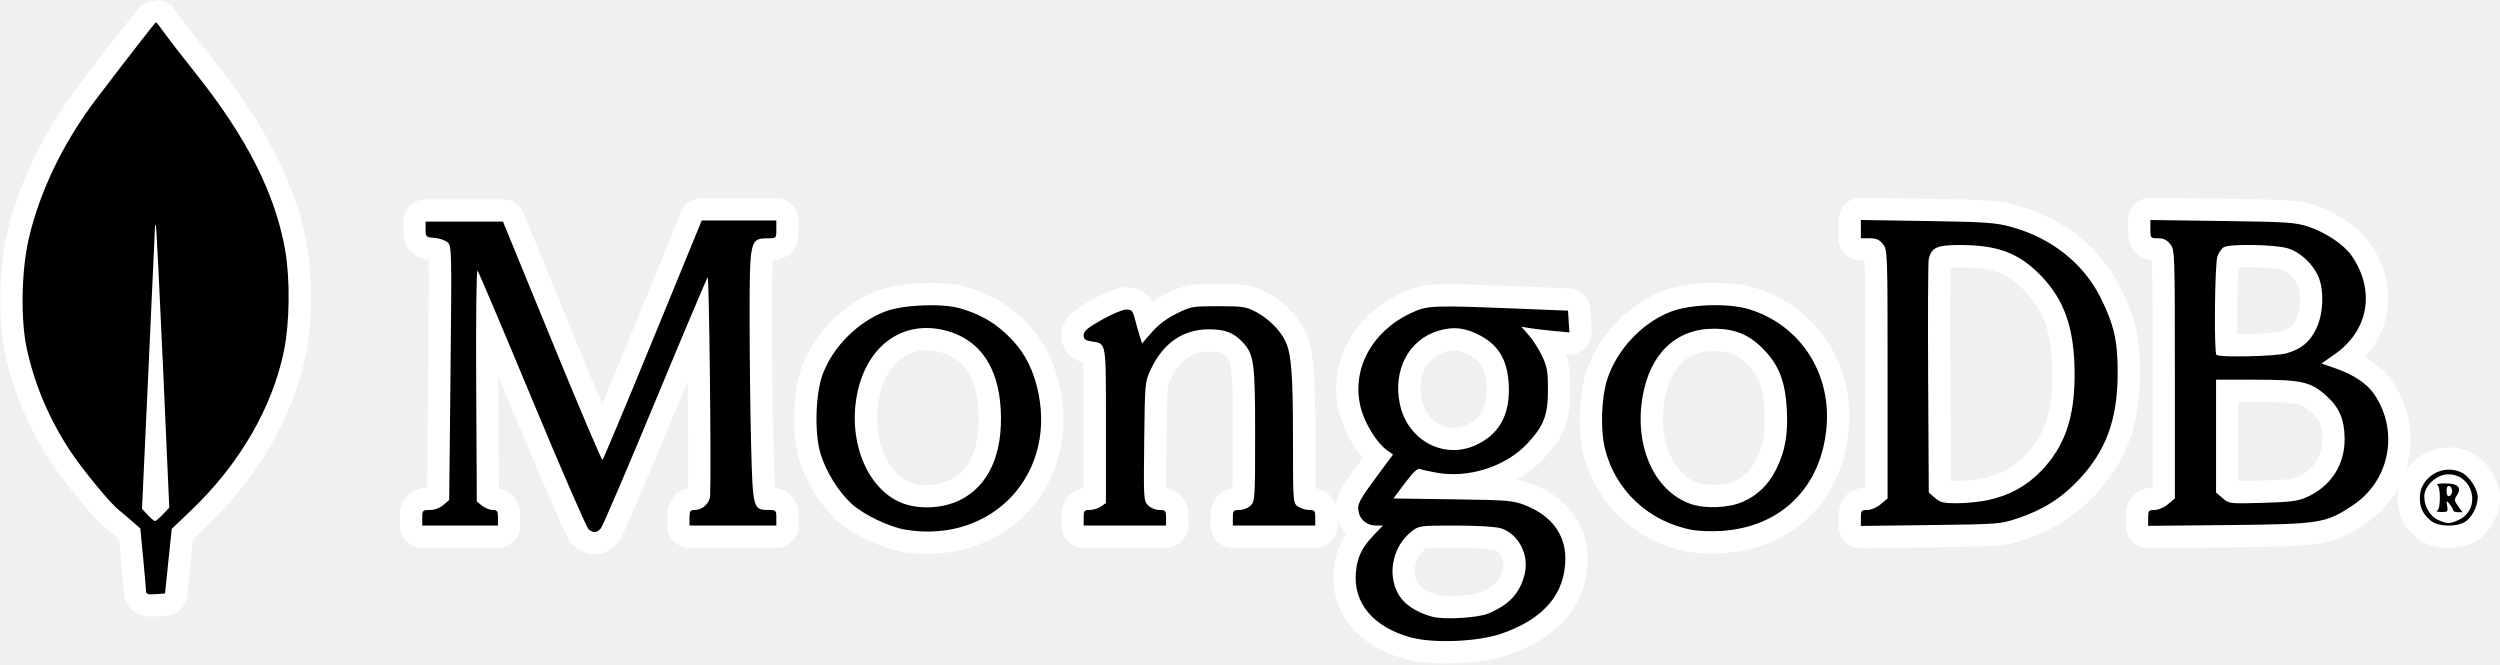
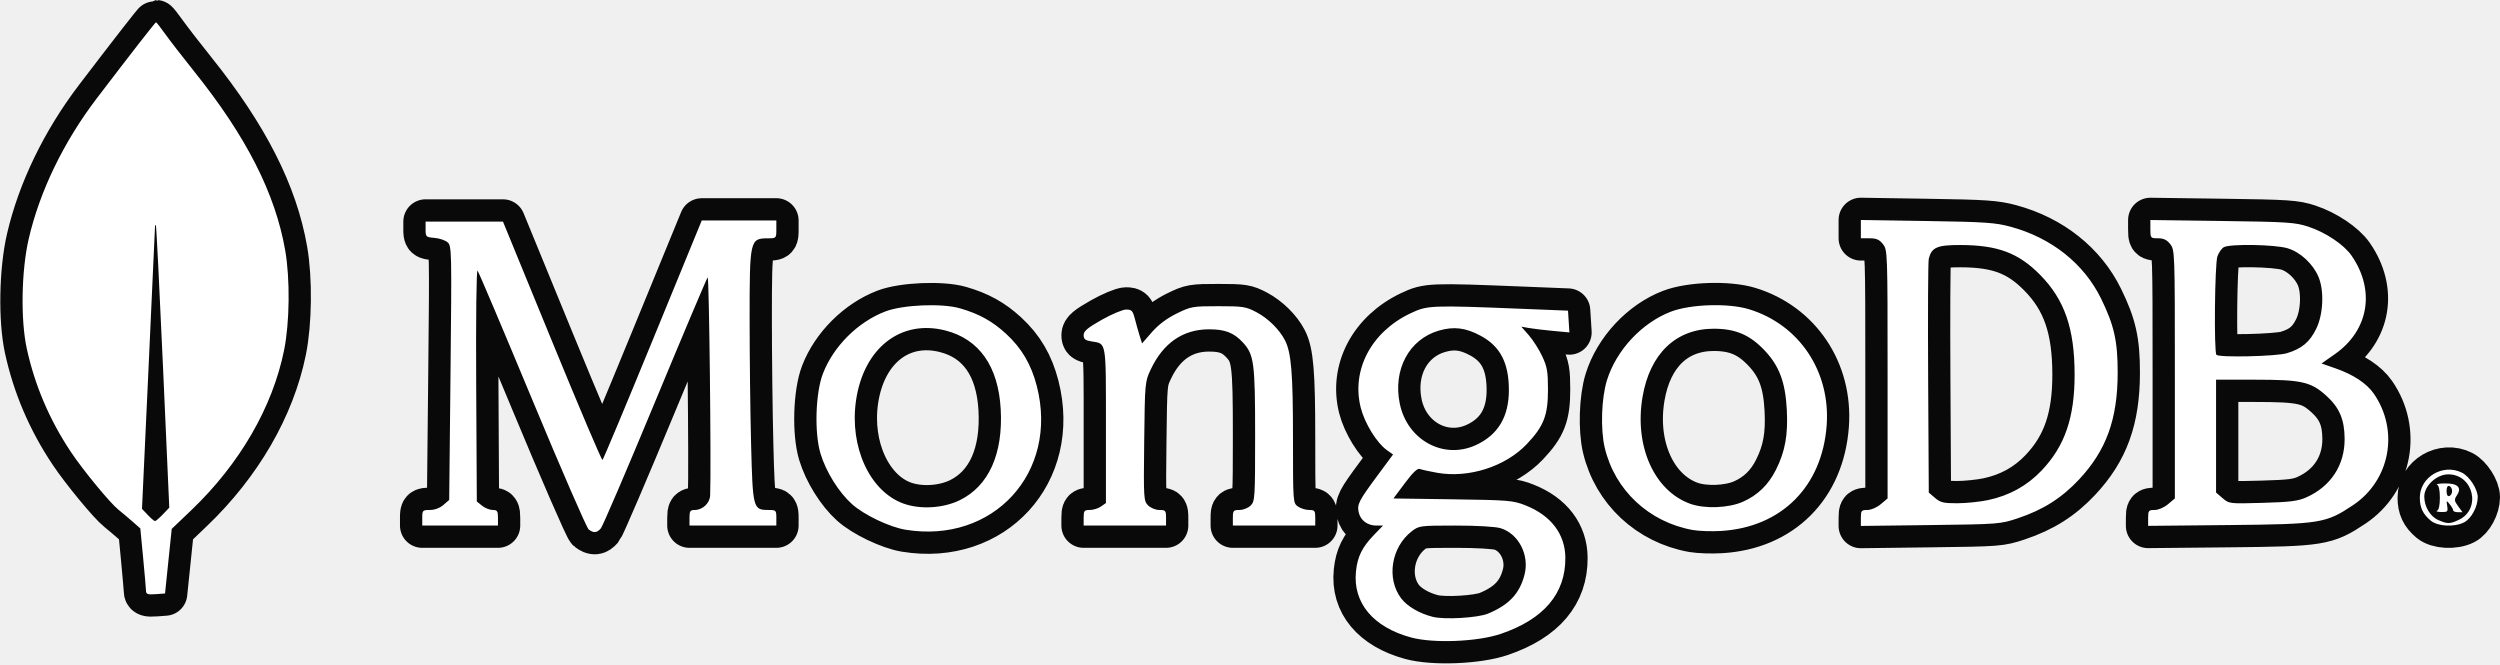
<svg xmlns="http://www.w3.org/2000/svg" id="Layer_1" data-name="Layer 1" viewBox="0 0 1112.61 295.563" version="1.1" width="1112.61" height="295.563">
  <defs id="defs5342">
    <style id="style5340">.cls-1{fill:#10aa50;}.cls-2{fill:#b8c4c2;}.cls-3{fill:#12924f;}.cls-4{fill:#21313c;}</style>
  </defs>
-   <path style="fill:#000000;fill-opacity:1;stroke:#ffffff;stroke-width:19.822;stroke-linecap:round;stroke-linejoin:round;stroke-miterlimit:4;stroke-dasharray:none;stroke-opacity:1;paint-order:stroke fill markers" d="m 627.966,283.699 c -16.878,-4.575 -25.941,-15.449 -24.501,-29.398 0.68,-6.592 2.735,-10.767 7.966,-16.191 l 4.063,-4.212 h -2.959 c -3.958,0 -7.066,-2.333 -7.848,-5.89 -0.785,-3.575 -0.033,-5.04 8.53,-16.614 l 6.751,-9.124 -2.794,-1.989 c -4.451,-3.169 -9.823,-11.899 -11.577,-18.812 -4.261,-16.795 4.677,-33.761 22.146,-42.037 7.565,-3.583 8.879,-3.636 49.776,-1.991 l 20.317,0.817 0.308,4.842 0.308,4.842 -7.245,-0.673 c -3.985,-0.37 -8.802,-0.946 -10.705,-1.28 l -3.46,-0.607 3.36,3.826 c 1.848,2.105 4.52,6.3 5.938,9.323 2.21,4.712 2.578,6.839 2.577,14.912 -9e-4,11.414 -1.862,16.203 -9.387,24.16 -9.487,10.032 -25.87,15.289 -39.917,12.811 -3.408,-0.601 -6.871,-1.368 -7.696,-1.704 -1.049,-0.428 -3.045,1.453 -6.642,6.259 l -5.141,6.87 26.463,0.376 c 24.885,0.354 26.811,0.513 32.292,2.681 11.363,4.493 17.679,12.792 17.761,23.334 0.124,15.927 -9.552,27.337 -28.716,33.864 -10.348,3.524 -29.982,4.313 -39.969,1.606 z m 34.296,-10.625 c 9.384,-3.904 14.126,-8.999 16.254,-17.467 2.185,-8.69 -2.758,-18.159 -10.726,-20.547 -2.278,-0.683 -10.542,-1.162 -20.024,-1.162 -15.657,0 -16.242,0.074 -19.365,2.457 -9.267,7.069 -11.515,21.163 -4.783,29.989 2.686,3.522 8.079,6.669 13.995,8.168 5.274,1.336 20.051,0.474 24.648,-1.438 z m -5.554,-74.936 c 9.962,-4.51 14.868,-12.688 14.813,-24.697 -0.055,-12.032 -3.884,-19.343 -12.579,-24.018 -6.662,-3.582 -11.916,-4.228 -18.592,-2.288 -13.29,3.863 -20.522,17.418 -17.377,32.569 3.353,16.153 19.401,24.922 33.734,18.434 z M 64.98,262.944 c -0.025,-0.985 -0.604,-7.636 -1.288,-14.779 l -1.243,-12.988 -3.695,-3.244 c -2.032,-1.784 -4.735,-4.062 -6.007,-5.063 C 49.106,224.006 37.032,209.355 31.585,201.192 22.054,186.907 15.49,171.533 11.91,155.106 9.124,142.321 9.514,120.391 12.778,106.297 17.705,85.027 28.362,63.047 43.143,43.669 58.887,23.027 69.106,9.911 69.444,9.911 c 0.193,0 2.024,2.341 4.068,5.203 2.045,2.862 7.902,10.428 13.015,16.815 23.117,28.868 35.986,54.183 40.393,79.456 2.227,12.771 2.006,32.164 -0.508,44.557 -5.135,25.317 -19.775,50.565 -41.177,71.016 l -8.813,8.421 -1.487,14.374 -1.487,14.374 -4.212,0.305 c -3.501,0.253 -4.22,0.003 -4.257,-1.487 z m 7.492,-34.017 2.863,-2.988 -2.793,-62.672 c -1.536,-34.47 -2.964,-62.858 -3.173,-63.085 -0.209,-0.227 -0.388,0.219 -0.4,0.991 -0.011,0.772 -1.315,29.279 -2.898,63.347 l -2.878,61.943 2.588,2.725 c 1.423,1.499 2.867,2.726 3.208,2.726 0.341,0 1.908,-1.345 3.483,-2.988 z m 189.524,6.705 c -0.894,-0.681 -12.193,-26.66 -25.108,-57.731 -12.915,-31.071 -23.877,-56.928 -24.358,-57.46 -0.507,-0.561 -0.76,20.831 -0.602,50.882 l 0.274,51.849 2.34,1.894 c 1.287,1.042 3.405,1.894 4.708,1.894 2.045,0 2.368,0.472 2.368,3.469 v 3.469 h -16.849 -16.849 v -3.469 c 0,-3.293 0.173,-3.469 3.414,-3.469 2.114,0 4.396,-0.849 5.996,-2.23 l 2.582,-2.23 0.587,-56.492 c 0.567,-54.569 0.523,-56.549 -1.288,-58.154 -1.031,-0.914 -3.659,-1.806 -5.839,-1.982 -3.809,-0.308 -3.964,-0.457 -3.964,-3.79 v -3.469 h 17.217 17.216 l 21.827,53.241 c 12.005,29.283 22.111,53.066 22.459,52.851 0.347,-0.215 10.429,-24.283 22.404,-53.484 l 21.773,-53.094 16.601,-0.005 16.601,-0.005 v 3.964 c 0,3.918 -0.044,3.965 -3.717,3.98 -8.044,0.033 -8.177,0.615 -8.177,35.934 0,16.573 0.296,41.651 0.659,55.729 0.738,28.681 0.885,29.235 7.766,29.235 3.304,0 3.469,0.165 3.469,3.469 v 3.469 h -19.326 -19.326 v -3.469 c 0,-2.996 0.322,-3.469 2.368,-3.469 3.481,0 6.687,-3.035 6.827,-6.464 0.515,-12.576 -0.453,-97.794 -1.102,-97.056 -0.455,0.518 -11,25.471 -23.434,55.452 -12.434,29.981 -23.28,55.291 -24.104,56.245 -1.771,2.052 -3.196,2.183 -5.41,0.496 z m 140.991,0.113 c -7.136,-1.17 -18.494,-6.605 -23.834,-11.405 -5.875,-5.281 -11.522,-14.345 -13.981,-22.44 -2.794,-9.198 -2.263,-27 1.062,-35.62 4.691,-12.159 15.499,-22.94 27.715,-27.645 7.869,-3.03 25.244,-3.76 33.36,-1.4 8.442,2.454 14.327,5.707 20.387,11.269 6.972,6.4 11.278,13.721 13.748,23.379 9.815,38.377 -19.377,70.269 -58.456,63.862 z m 24.137,-13.131 c 12.919,-6.321 19.35,-20.613 18.235,-40.526 -1.068,-19.062 -9.558,-31.153 -24.578,-35.001 -19.909,-5.1 -36.411,7.798 -39.81,31.115 -3.018,20.706 6.141,40.568 21.182,45.933 7.503,2.676 17.654,2.058 24.971,-1.522 z m 326.242,13.261 c -19.52,-3.505 -34.731,-17.732 -39.197,-36.661 -1.932,-8.191 -1.474,-22.036 0.992,-29.976 4.155,-13.377 15.492,-25.546 28.44,-30.527 8.724,-3.356 25.547,-3.892 34.721,-1.106 22.393,6.802 36.386,27.692 34.626,51.693 -1.998,27.244 -20.143,45.385 -47.014,47.001 -4.202,0.253 -9.858,0.062 -12.568,-0.425 z m 22.322,-12.575 c 6.565,-2.911 11.349,-7.554 14.706,-14.271 4.081,-8.168 5.4,-15.471 4.815,-26.663 -0.641,-12.249 -3.354,-19.508 -9.862,-26.39 -6.571,-6.948 -12.92,-9.668 -22.593,-9.682 -16.878,-0.023 -28.511,11.122 -31.768,30.438 -3.686,21.854 5.226,41.751 21.271,47.488 6.466,2.312 17.081,1.895 23.432,-0.921 z m -293.414,7.129 c 0,-3.132 0.267,-3.469 2.753,-3.469 1.514,0 3.744,-0.694 4.955,-1.543 l 2.203,-1.543 v -34.511 c 0,-38.029 0.288,-36.331 -6.354,-37.409 -2.864,-0.465 -3.557,-1.014 -3.557,-2.82 0,-1.771 1.694,-3.202 8.058,-6.808 4.432,-2.511 9.321,-4.566 10.864,-4.566 2.47,0 2.935,0.504 3.89,4.212 0.597,2.317 1.556,5.708 2.131,7.537 l 1.046,3.325 4.388,-5.017 c 2.896,-3.311 6.643,-6.126 11.018,-8.28 6.383,-3.142 7.073,-3.264 18.543,-3.264 11.015,0 12.295,0.201 16.959,2.662 5.182,2.734 10.191,7.665 12.684,12.486 2.824,5.46 3.58,14.639 3.58,43.453 0,28.843 0.012,29.007 2.203,30.542 1.211,0.849 3.441,1.543 4.955,1.543 2.485,0 2.753,0.337 2.753,3.469 v 3.469 h -18.335 -18.335 v -3.469 c 0,-3.194 0.236,-3.469 2.973,-3.469 1.652,0 3.854,-0.881 4.955,-1.982 1.894,-1.894 1.982,-3.304 1.982,-31.538 0,-32.067 -0.482,-35.667 -5.502,-41.081 -3.98,-4.293 -7.879,-5.801 -14.997,-5.801 -11.603,0 -20.434,6.09 -25.982,17.918 -2.545,5.426 -2.582,5.833 -2.884,31.949 -0.297,25.597 -0.24,26.519 1.734,28.494 1.153,1.153 3.334,2.041 5.014,2.041 2.737,0 2.973,0.275 2.973,3.469 v 3.469 h -18.335 -18.335 z m 345.891,0.085 c 0,-3.267 0.234,-3.554 2.897,-3.554 1.671,0 4.188,-1.086 5.947,-2.566 l 3.049,-2.566 V 166.549 c 0,-54.424 -0.032,-55.32 -2.054,-57.891 -1.596,-2.029 -2.922,-2.611 -5.947,-2.611 h -3.892 v -4.072 -4.072 l 29.485,0.462 c 26.002,0.407 30.398,0.709 37.216,2.557 18.125,4.912 32.566,16.389 40.19,31.941 5.852,11.937 7.425,18.983 7.401,33.144 -0.036,20.572 -5.052,34.404 -17.183,47.38 -7.713,8.25 -16.034,13.523 -27.236,17.258 -7.784,2.596 -8.494,2.651 -38.9,3.033 l -30.972,0.389 v -3.554 z m 56.613,-7.953 c 9.458,-2.005 17.329,-6.35 23.798,-13.139 10.381,-10.894 14.745,-23.596 14.717,-42.829 -0.031,-20.42 -4.471,-33.23 -15.345,-44.264 -9.628,-9.771 -18.889,-13.243 -35.432,-13.284 -10.429,-0.026 -12.873,1.037 -14.134,6.145 -0.306,1.24 -0.429,25.151 -0.273,53.135 l 0.283,50.88 2.781,2.391 c 2.388,2.053 3.789,2.389 9.911,2.374 3.922,-0.01 10.084,-0.643 13.693,-1.408 z m 71.238,7.934 c 0,-3.247 0.236,-3.535 2.897,-3.535 1.671,0 4.188,-1.086 5.947,-2.566 l 3.049,-2.566 V 166.549 c 0,-54.424 -0.032,-55.32 -2.054,-57.891 -1.505,-1.914 -2.962,-2.611 -5.451,-2.611 -3.316,0 -3.397,-0.096 -3.397,-4.066 V 97.915 l 31.963,0.434 c 29.162,0.396 32.52,0.617 38.318,2.525 7.756,2.553 15.874,7.99 19.269,12.907 10.658,15.434 7.66,33.236 -7.374,43.782 l -5.991,4.202 6.259,2.189 c 7.975,2.789 13.847,6.684 17.034,11.3 11.339,16.421 7.205,38.552 -9.257,49.545 -12.123,8.095 -14.464,8.471 -55.285,8.876 l -35.927,0.356 z m 70.489,-9.185 c 10.863,-4.875 17.032,-14.358 16.957,-26.065 -0.055,-8.566 -2.344,-13.91 -8.216,-19.191 -6.849,-6.158 -10.945,-7.073 -31.657,-7.073 h -17.344 v 25.112 25.112 l 2.915,2.506 c 2.894,2.488 3.023,2.503 17.84,2.081 12.354,-0.352 15.714,-0.78 19.506,-2.481 z m -8.775,-64.104 c 6.643,-1.999 10.186,-4.948 13.099,-10.902 3.131,-6.4 3.597,-16.857 1.026,-23.028 -2.43,-5.833 -8.125,-11.111 -13.81,-12.799 -5.611,-1.666 -25.45,-2.007 -28.292,-0.486 -0.997,0.534 -2.306,2.384 -2.908,4.112 -1.184,3.396 -1.574,42.673 -0.435,43.811 1.276,1.276 26.633,0.703 31.32,-0.707 z m 64,74.456 c -3.467,-2.931 -4.801,-5.76 -4.801,-10.183 0,-9.219 10.389,-15.348 18.801,-11.091 3.357,1.698 6.967,7.332 6.967,10.87 0,4.282 -2.834,9.544 -6.031,11.197 -4.359,2.254 -11.799,1.86 -14.936,-0.792 z m 12.565,-0.319 c 10.126,-4.805 6.531,-20.241 -4.714,-20.241 -5.153,0 -10.669,5.099 -10.669,9.861 0,4.512 2.624,8.912 6.258,10.492 4.094,1.781 5.163,1.768 9.125,-0.113 z m -9.685,-4.049 c 0.774,-0.312 1.239,-2.484 1.239,-5.786 0,-3.301 -0.465,-5.474 -1.239,-5.786 -0.681,-0.275 0.825,-0.535 3.348,-0.578 5.76,-0.098 7.773,1.774 5.553,5.163 -1.358,2.073 -1.316,2.521 0.461,4.96 l 1.954,2.682 h -2.065 c -1.136,0 -2.065,-0.361 -2.065,-0.802 0,-0.441 -0.698,-1.667 -1.552,-2.726 -1.49,-1.847 -1.535,-1.814 -1.129,0.802 0.387,2.492 0.159,2.719 -2.66,2.647 -1.696,-0.043 -2.526,-0.303 -1.845,-0.578 z m 6.69,-8.759 c 0,-0.999 -0.557,-2.003 -1.239,-2.23 -0.785,-0.262 -1.239,0.556 -1.239,2.23 0,1.674 0.454,2.491 1.239,2.23 0.681,-0.227 1.239,-1.231 1.239,-2.23 z" id="path5721" />
+   <path style="fill:#ffffff;fill-opacity:1;stroke:#090909;stroke-width:19.822;stroke-linecap:round;stroke-linejoin:round;stroke-miterlimit:4;stroke-dasharray:none;stroke-opacity:1;paint-order:stroke fill markers" d="m 627.966,283.699 c -16.878,-4.575 -25.941,-15.449 -24.501,-29.398 0.68,-6.592 2.735,-10.767 7.966,-16.191 l 4.063,-4.212 h -2.959 c -3.958,0 -7.066,-2.333 -7.848,-5.89 -0.785,-3.575 -0.033,-5.04 8.53,-16.614 l 6.751,-9.124 -2.794,-1.989 c -4.451,-3.169 -9.823,-11.899 -11.577,-18.812 -4.261,-16.795 4.677,-33.761 22.146,-42.037 7.565,-3.583 8.879,-3.636 49.776,-1.991 l 20.317,0.817 0.308,4.842 0.308,4.842 -7.245,-0.673 c -3.985,-0.37 -8.802,-0.946 -10.705,-1.28 l -3.46,-0.607 3.36,3.826 c 1.848,2.105 4.52,6.3 5.938,9.323 2.21,4.712 2.578,6.839 2.577,14.912 -9e-4,11.414 -1.862,16.203 -9.387,24.16 -9.487,10.032 -25.87,15.289 -39.917,12.811 -3.408,-0.601 -6.871,-1.368 -7.696,-1.704 -1.049,-0.428 -3.045,1.453 -6.642,6.259 l -5.141,6.87 26.463,0.376 c 24.885,0.354 26.811,0.513 32.292,2.681 11.363,4.493 17.679,12.792 17.761,23.334 0.124,15.927 -9.552,27.337 -28.716,33.864 -10.348,3.524 -29.982,4.313 -39.969,1.606 z m 34.296,-10.625 c 9.384,-3.904 14.126,-8.999 16.254,-17.467 2.185,-8.69 -2.758,-18.159 -10.726,-20.547 -2.278,-0.683 -10.542,-1.162 -20.024,-1.162 -15.657,0 -16.242,0.074 -19.365,2.457 -9.267,7.069 -11.515,21.163 -4.783,29.989 2.686,3.522 8.079,6.669 13.995,8.168 5.274,1.336 20.051,0.474 24.648,-1.438 z m -5.554,-74.936 c 9.962,-4.51 14.868,-12.688 14.813,-24.697 -0.055,-12.032 -3.884,-19.343 -12.579,-24.018 -6.662,-3.582 -11.916,-4.228 -18.592,-2.288 -13.29,3.863 -20.522,17.418 -17.377,32.569 3.353,16.153 19.401,24.922 33.734,18.434 z M 64.98,262.944 c -0.025,-0.985 -0.604,-7.636 -1.288,-14.779 l -1.243,-12.988 -3.695,-3.244 c -2.032,-1.784 -4.735,-4.062 -6.007,-5.063 C 49.106,224.006 37.032,209.355 31.585,201.192 22.054,186.907 15.49,171.533 11.91,155.106 9.124,142.321 9.514,120.391 12.778,106.297 17.705,85.027 28.362,63.047 43.143,43.669 58.887,23.027 69.106,9.911 69.444,9.911 c 0.193,0 2.024,2.341 4.068,5.203 2.045,2.862 7.902,10.428 13.015,16.815 23.117,28.868 35.986,54.183 40.393,79.456 2.227,12.771 2.006,32.164 -0.508,44.557 -5.135,25.317 -19.775,50.565 -41.177,71.016 l -8.813,8.421 -1.487,14.374 -1.487,14.374 -4.212,0.305 c -3.501,0.253 -4.22,0.003 -4.257,-1.487 z m 7.492,-34.017 2.863,-2.988 -2.793,-62.672 c -1.536,-34.47 -2.964,-62.858 -3.173,-63.085 -0.209,-0.227 -0.388,0.219 -0.4,0.991 -0.011,0.772 -1.315,29.279 -2.898,63.347 l -2.878,61.943 2.588,2.725 c 1.423,1.499 2.867,2.726 3.208,2.726 0.341,0 1.908,-1.345 3.483,-2.988 z m 189.524,6.705 c -0.894,-0.681 -12.193,-26.66 -25.108,-57.731 -12.915,-31.071 -23.877,-56.928 -24.358,-57.46 -0.507,-0.561 -0.76,20.831 -0.602,50.882 l 0.274,51.849 2.34,1.894 c 1.287,1.042 3.405,1.894 4.708,1.894 2.045,0 2.368,0.472 2.368,3.469 v 3.469 h -16.849 -16.849 v -3.469 c 0,-3.293 0.173,-3.469 3.414,-3.469 2.114,0 4.396,-0.849 5.996,-2.23 l 2.582,-2.23 0.587,-56.492 c 0.567,-54.569 0.523,-56.549 -1.288,-58.154 -1.031,-0.914 -3.659,-1.806 -5.839,-1.982 -3.809,-0.308 -3.964,-0.457 -3.964,-3.79 v -3.469 h 17.217 17.216 l 21.827,53.241 c 12.005,29.283 22.111,53.066 22.459,52.851 0.347,-0.215 10.429,-24.283 22.404,-53.484 l 21.773,-53.094 16.601,-0.005 16.601,-0.005 v 3.964 c 0,3.918 -0.044,3.965 -3.717,3.98 -8.044,0.033 -8.177,0.615 -8.177,35.934 0,16.573 0.296,41.651 0.659,55.729 0.738,28.681 0.885,29.235 7.766,29.235 3.304,0 3.469,0.165 3.469,3.469 v 3.469 h -19.326 -19.326 v -3.469 c 0,-2.996 0.322,-3.469 2.368,-3.469 3.481,0 6.687,-3.035 6.827,-6.464 0.515,-12.576 -0.453,-97.794 -1.102,-97.056 -0.455,0.518 -11,25.471 -23.434,55.452 -12.434,29.981 -23.28,55.291 -24.104,56.245 -1.771,2.052 -3.196,2.183 -5.41,0.496 z m 140.991,0.113 c -7.136,-1.17 -18.494,-6.605 -23.834,-11.405 -5.875,-5.281 -11.522,-14.345 -13.981,-22.44 -2.794,-9.198 -2.263,-27 1.062,-35.62 4.691,-12.159 15.499,-22.94 27.715,-27.645 7.869,-3.03 25.244,-3.76 33.36,-1.4 8.442,2.454 14.327,5.707 20.387,11.269 6.972,6.4 11.278,13.721 13.748,23.379 9.815,38.377 -19.377,70.269 -58.456,63.862 z m 24.137,-13.131 c 12.919,-6.321 19.35,-20.613 18.235,-40.526 -1.068,-19.062 -9.558,-31.153 -24.578,-35.001 -19.909,-5.1 -36.411,7.798 -39.81,31.115 -3.018,20.706 6.141,40.568 21.182,45.933 7.503,2.676 17.654,2.058 24.971,-1.522 z m 326.242,13.261 c -19.52,-3.505 -34.731,-17.732 -39.197,-36.661 -1.932,-8.191 -1.474,-22.036 0.992,-29.976 4.155,-13.377 15.492,-25.546 28.44,-30.527 8.724,-3.356 25.547,-3.892 34.721,-1.106 22.393,6.802 36.386,27.692 34.626,51.693 -1.998,27.244 -20.143,45.385 -47.014,47.001 -4.202,0.253 -9.858,0.062 -12.568,-0.425 z m 22.322,-12.575 c 6.565,-2.911 11.349,-7.554 14.706,-14.271 4.081,-8.168 5.4,-15.471 4.815,-26.663 -0.641,-12.249 -3.354,-19.508 -9.862,-26.39 -6.571,-6.948 -12.92,-9.668 -22.593,-9.682 -16.878,-0.023 -28.511,11.122 -31.768,30.438 -3.686,21.854 5.226,41.751 21.271,47.488 6.466,2.312 17.081,1.895 23.432,-0.921 z m -293.414,7.129 c 0,-3.132 0.267,-3.469 2.753,-3.469 1.514,0 3.744,-0.694 4.955,-1.543 l 2.203,-1.543 v -34.511 c 0,-38.029 0.288,-36.331 -6.354,-37.409 -2.864,-0.465 -3.557,-1.014 -3.557,-2.82 0,-1.771 1.694,-3.202 8.058,-6.808 4.432,-2.511 9.321,-4.566 10.864,-4.566 2.47,0 2.935,0.504 3.89,4.212 0.597,2.317 1.556,5.708 2.131,7.537 l 1.046,3.325 4.388,-5.017 c 2.896,-3.311 6.643,-6.126 11.018,-8.28 6.383,-3.142 7.073,-3.264 18.543,-3.264 11.015,0 12.295,0.201 16.959,2.662 5.182,2.734 10.191,7.665 12.684,12.486 2.824,5.46 3.58,14.639 3.58,43.453 0,28.843 0.012,29.007 2.203,30.542 1.211,0.849 3.441,1.543 4.955,1.543 2.485,0 2.753,0.337 2.753,3.469 v 3.469 h -18.335 -18.335 v -3.469 c 0,-3.194 0.236,-3.469 2.973,-3.469 1.652,0 3.854,-0.881 4.955,-1.982 1.894,-1.894 1.982,-3.304 1.982,-31.538 0,-32.067 -0.482,-35.667 -5.502,-41.081 -3.98,-4.293 -7.879,-5.801 -14.997,-5.801 -11.603,0 -20.434,6.09 -25.982,17.918 -2.545,5.426 -2.582,5.833 -2.884,31.949 -0.297,25.597 -0.24,26.519 1.734,28.494 1.153,1.153 3.334,2.041 5.014,2.041 2.737,0 2.973,0.275 2.973,3.469 v 3.469 h -18.335 -18.335 z m 345.891,0.085 c 0,-3.267 0.234,-3.554 2.897,-3.554 1.671,0 4.188,-1.086 5.947,-2.566 l 3.049,-2.566 V 166.549 c 0,-54.424 -0.032,-55.32 -2.054,-57.891 -1.596,-2.029 -2.922,-2.611 -5.947,-2.611 h -3.892 v -4.072 -4.072 l 29.485,0.462 c 26.002,0.407 30.398,0.709 37.216,2.557 18.125,4.912 32.566,16.389 40.19,31.941 5.852,11.937 7.425,18.983 7.401,33.144 -0.036,20.572 -5.052,34.404 -17.183,47.38 -7.713,8.25 -16.034,13.523 -27.236,17.258 -7.784,2.596 -8.494,2.651 -38.9,3.033 l -30.972,0.389 v -3.554 z m 56.613,-7.953 c 9.458,-2.005 17.329,-6.35 23.798,-13.139 10.381,-10.894 14.745,-23.596 14.717,-42.829 -0.031,-20.42 -4.471,-33.23 -15.345,-44.264 -9.628,-9.771 -18.889,-13.243 -35.432,-13.284 -10.429,-0.026 -12.873,1.037 -14.134,6.145 -0.306,1.24 -0.429,25.151 -0.273,53.135 l 0.283,50.88 2.781,2.391 c 2.388,2.053 3.789,2.389 9.911,2.374 3.922,-0.01 10.084,-0.643 13.693,-1.408 z m 71.238,7.934 c 0,-3.247 0.236,-3.535 2.897,-3.535 1.671,0 4.188,-1.086 5.947,-2.566 l 3.049,-2.566 V 166.549 c 0,-54.424 -0.032,-55.32 -2.054,-57.891 -1.505,-1.914 -2.962,-2.611 -5.451,-2.611 -3.316,0 -3.397,-0.096 -3.397,-4.066 V 97.915 l 31.963,0.434 c 29.162,0.396 32.52,0.617 38.318,2.525 7.756,2.553 15.874,7.99 19.269,12.907 10.658,15.434 7.66,33.236 -7.374,43.782 l -5.991,4.202 6.259,2.189 c 7.975,2.789 13.847,6.684 17.034,11.3 11.339,16.421 7.205,38.552 -9.257,49.545 -12.123,8.095 -14.464,8.471 -55.285,8.876 l -35.927,0.356 z m 70.489,-9.185 c 10.863,-4.875 17.032,-14.358 16.957,-26.065 -0.055,-8.566 -2.344,-13.91 -8.216,-19.191 -6.849,-6.158 -10.945,-7.073 -31.657,-7.073 h -17.344 v 25.112 25.112 l 2.915,2.506 c 2.894,2.488 3.023,2.503 17.84,2.081 12.354,-0.352 15.714,-0.78 19.506,-2.481 z m -8.775,-64.104 c 6.643,-1.999 10.186,-4.948 13.099,-10.902 3.131,-6.4 3.597,-16.857 1.026,-23.028 -2.43,-5.833 -8.125,-11.111 -13.81,-12.799 -5.611,-1.666 -25.45,-2.007 -28.292,-0.486 -0.997,0.534 -2.306,2.384 -2.908,4.112 -1.184,3.396 -1.574,42.673 -0.435,43.811 1.276,1.276 26.633,0.703 31.32,-0.707 z m 64,74.456 c -3.467,-2.931 -4.801,-5.76 -4.801,-10.183 0,-9.219 10.389,-15.348 18.801,-11.091 3.357,1.698 6.967,7.332 6.967,10.87 0,4.282 -2.834,9.544 -6.031,11.197 -4.359,2.254 -11.799,1.86 -14.936,-0.792 z m 12.565,-0.319 c 10.126,-4.805 6.531,-20.241 -4.714,-20.241 -5.153,0 -10.669,5.099 -10.669,9.861 0,4.512 2.624,8.912 6.258,10.492 4.094,1.781 5.163,1.768 9.125,-0.113 z m -9.685,-4.049 c 0.774,-0.312 1.239,-2.484 1.239,-5.786 0,-3.301 -0.465,-5.474 -1.239,-5.786 -0.681,-0.275 0.825,-0.535 3.348,-0.578 5.76,-0.098 7.773,1.774 5.553,5.163 -1.358,2.073 -1.316,2.521 0.461,4.96 l 1.954,2.682 h -2.065 c -1.136,0 -2.065,-0.361 -2.065,-0.802 0,-0.441 -0.698,-1.667 -1.552,-2.726 -1.49,-1.847 -1.535,-1.814 -1.129,0.802 0.387,2.492 0.159,2.719 -2.66,2.647 -1.696,-0.043 -2.526,-0.303 -1.845,-0.578 z m 6.69,-8.759 c 0,-0.999 -0.557,-2.003 -1.239,-2.23 -0.785,-0.262 -1.239,0.556 -1.239,2.23 0,1.674 0.454,2.491 1.239,2.23 0.681,-0.227 1.239,-1.231 1.239,-2.23 z" id="path5721" />
</svg>
